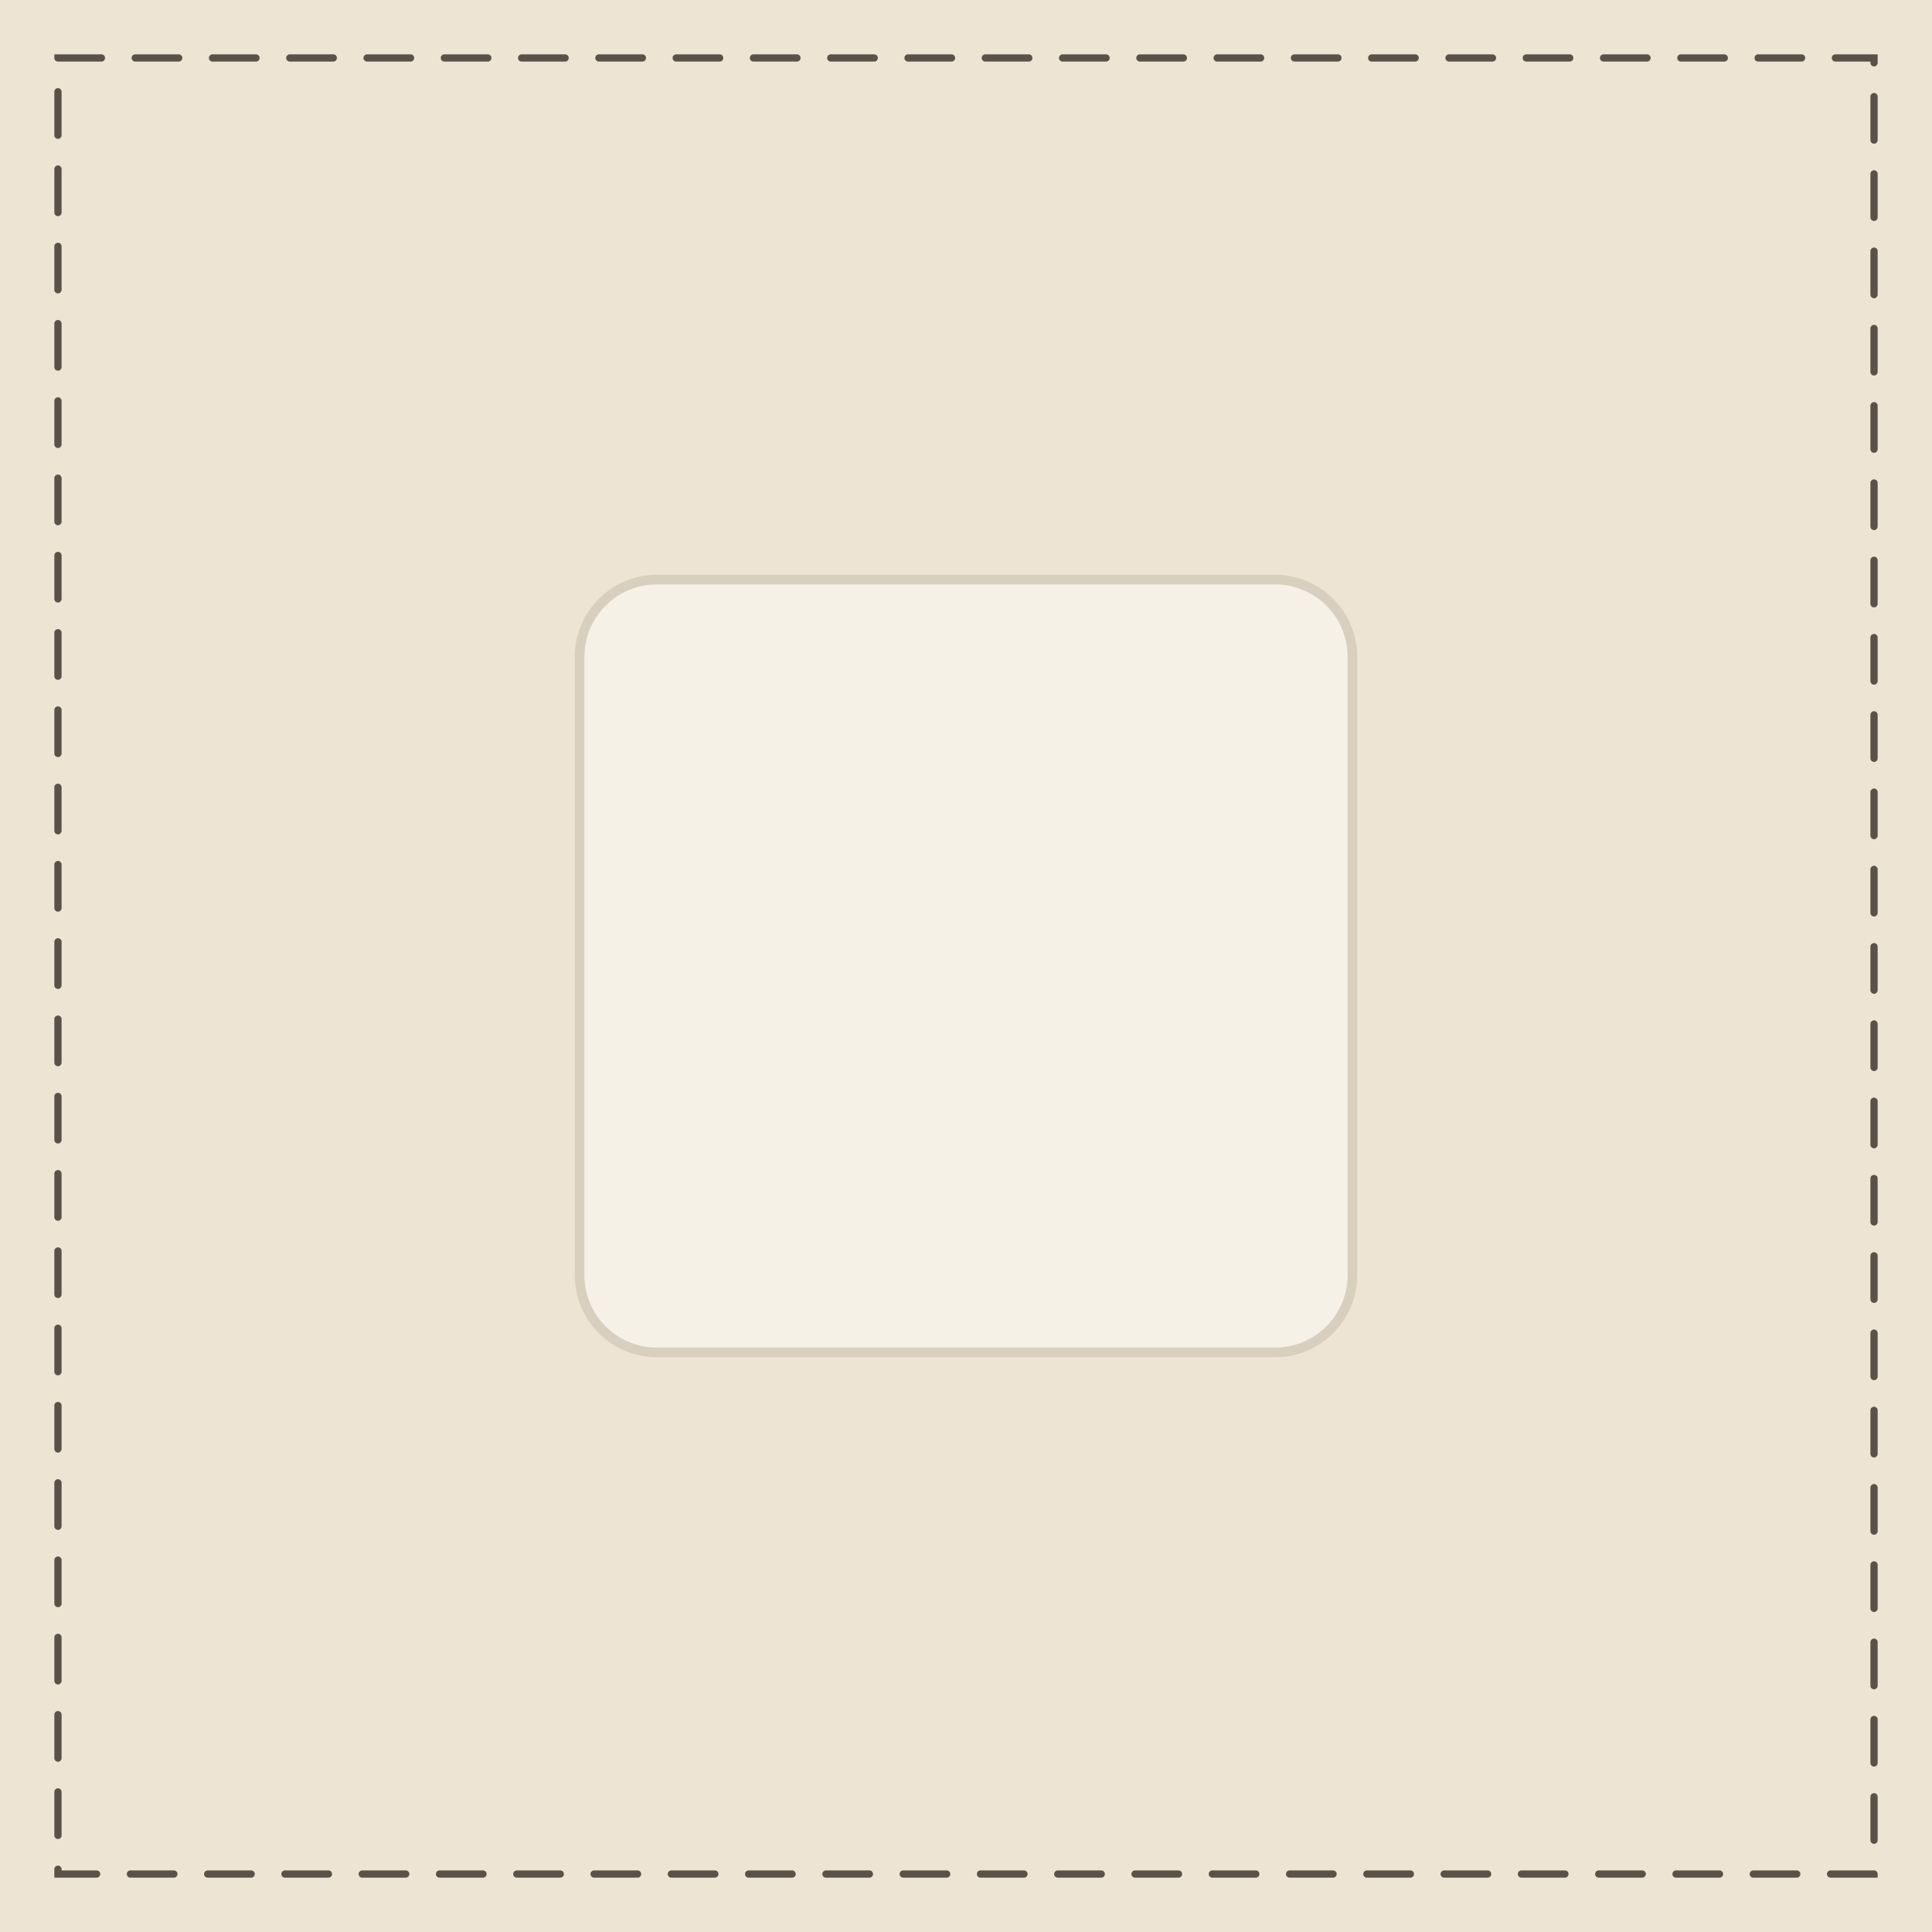
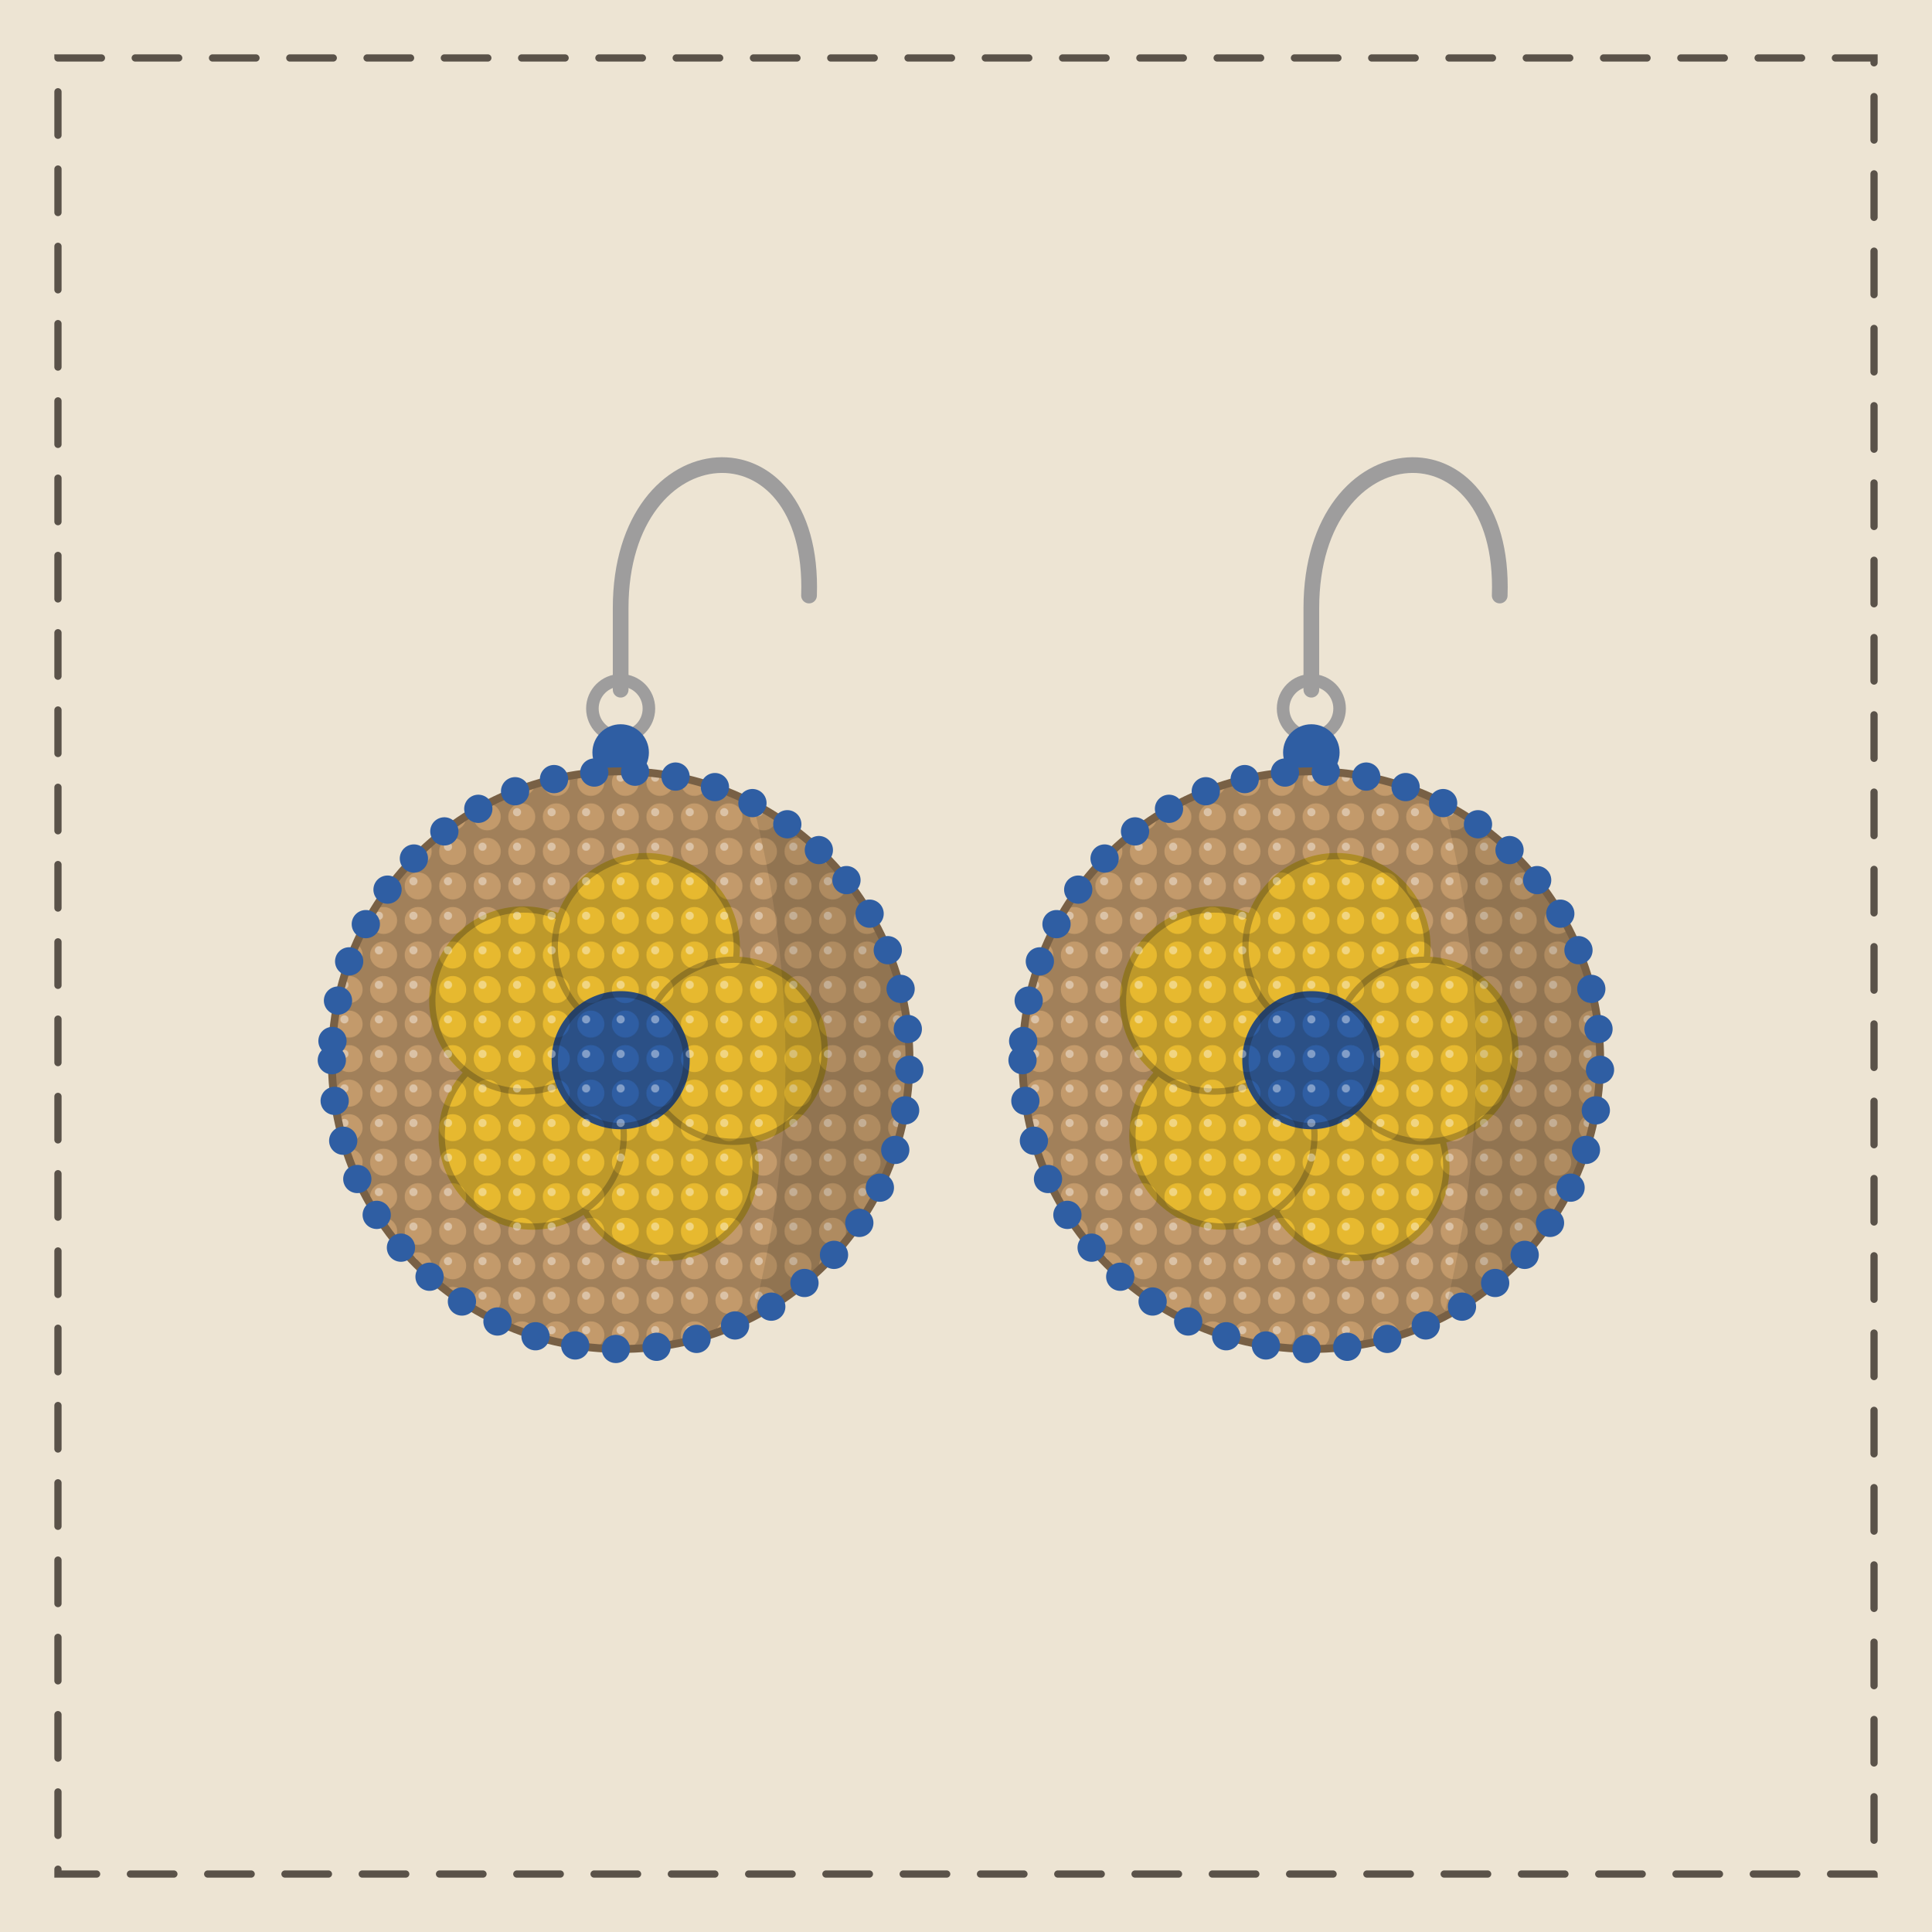
<svg xmlns="http://www.w3.org/2000/svg" width="800" height="800" viewBox="0 0 800 800">
+   <defs>
+     <clipPath id="c1">
+       <path d="M198 380a92 92 0 1 0 184 0a92 92 0 1 0 -184 0Z" />
+     </clipPath>
+     <pattern id="beads" width="11" height="11" patternUnits="userSpaceOnUse">
+       <path d="M0 0h11v11H0zM1.2 5.5a4.3 4.3 0 1 0 8.6 0a4.3 4.3 0 1 0-8.6 0z" fill="#1C1A17" fill-opacity="0.2" fill-rule="evenodd" />
+       <circle cx="4" cy="4" r="1.3" fill="#FFFFFF" fill-opacity="0.4" />
+     </pattern>
+     <g id="ear">
+       <path d="M290 262L290 236C290 178 352 174 350 232" fill="none" stroke="#9E9D9D" stroke-width="5" stroke-linecap="round" />
+       <circle cx="290" cy="268" r="9" fill="none" stroke="#9E9D9D" stroke-width="4" />
+       <circle cx="290" cy="282" r="9" fill="#2F5EA3" />
+       <path d="M198 380a92 92 0 1 0 184 0a92 92 0 1 0 -184 0Z" fill="#C39A6B" />
+       <g clip-path="url(#c1)">
+         <circle cx="304" cy="414" r="29" fill="#E7B92F" stroke="#AE8C28" stroke-width="2" />
+         <circle cx="262" cy="404" r="29" fill="#E7B92F" stroke="#AE8C28" stroke-width="2" />
+         <circle cx="259" cy="361" r="29" fill="#E7B92F" stroke="#AE8C28" stroke-width="2" />
+         <circle cx="298" cy="344" r="29" fill="#E7B92F" stroke="#AE8C28" stroke-width="2" />
+         <circle cx="326" cy="377" r="29" fill="#E7B92F" stroke="#AE8C28" stroke-width="2" />
+         <circle cx="290" cy="380" r="21" fill="#2F5EA3" stroke="#294A79" stroke-width="2" />
+         <rect x="180" y="270" width="220" height="290" fill="url(#beads)" />
+         <path d="M323 268Q362 380 323 492L422 492L422 268Z" fill="#1C1A17" fill-opacity="0.12" />
+       </g>
+       <path d="M198 380a92 92 0 1 0 184 0a92 92 0 1 0 -184 0Z" fill="none" stroke="#786045" stroke-width="2.5" stroke-linejoin="round" />
+       <path d="M198 380a92 92 0 1 0 184 0a92 92 0 1 0 -184 0Z" fill="none" stroke="#2F5EA3" stroke-width="9" stroke-linecap="round" stroke-dasharray="0 13" />
+     </g>
+   </defs>
  <rect width="800" height="800" fill="#EDE4D3" />
+   <g transform="translate(400 465) scale(1.3) translate(-400 -400)">
+     <use href="#ear" />
+     <use href="#ear" transform="translate(220 0)" />
+   </g>
  <rect x="24" y="24" width="752" height="752" fill="none" stroke="#5A5249" stroke-width="3" stroke-linecap="round" stroke-dasharray="18 14" />
-   <rect x="240" y="240" width="320" height="320" rx="32" fill="#F6F1E7" stroke="#D9CFBF" stroke-width="4" />
</svg>
